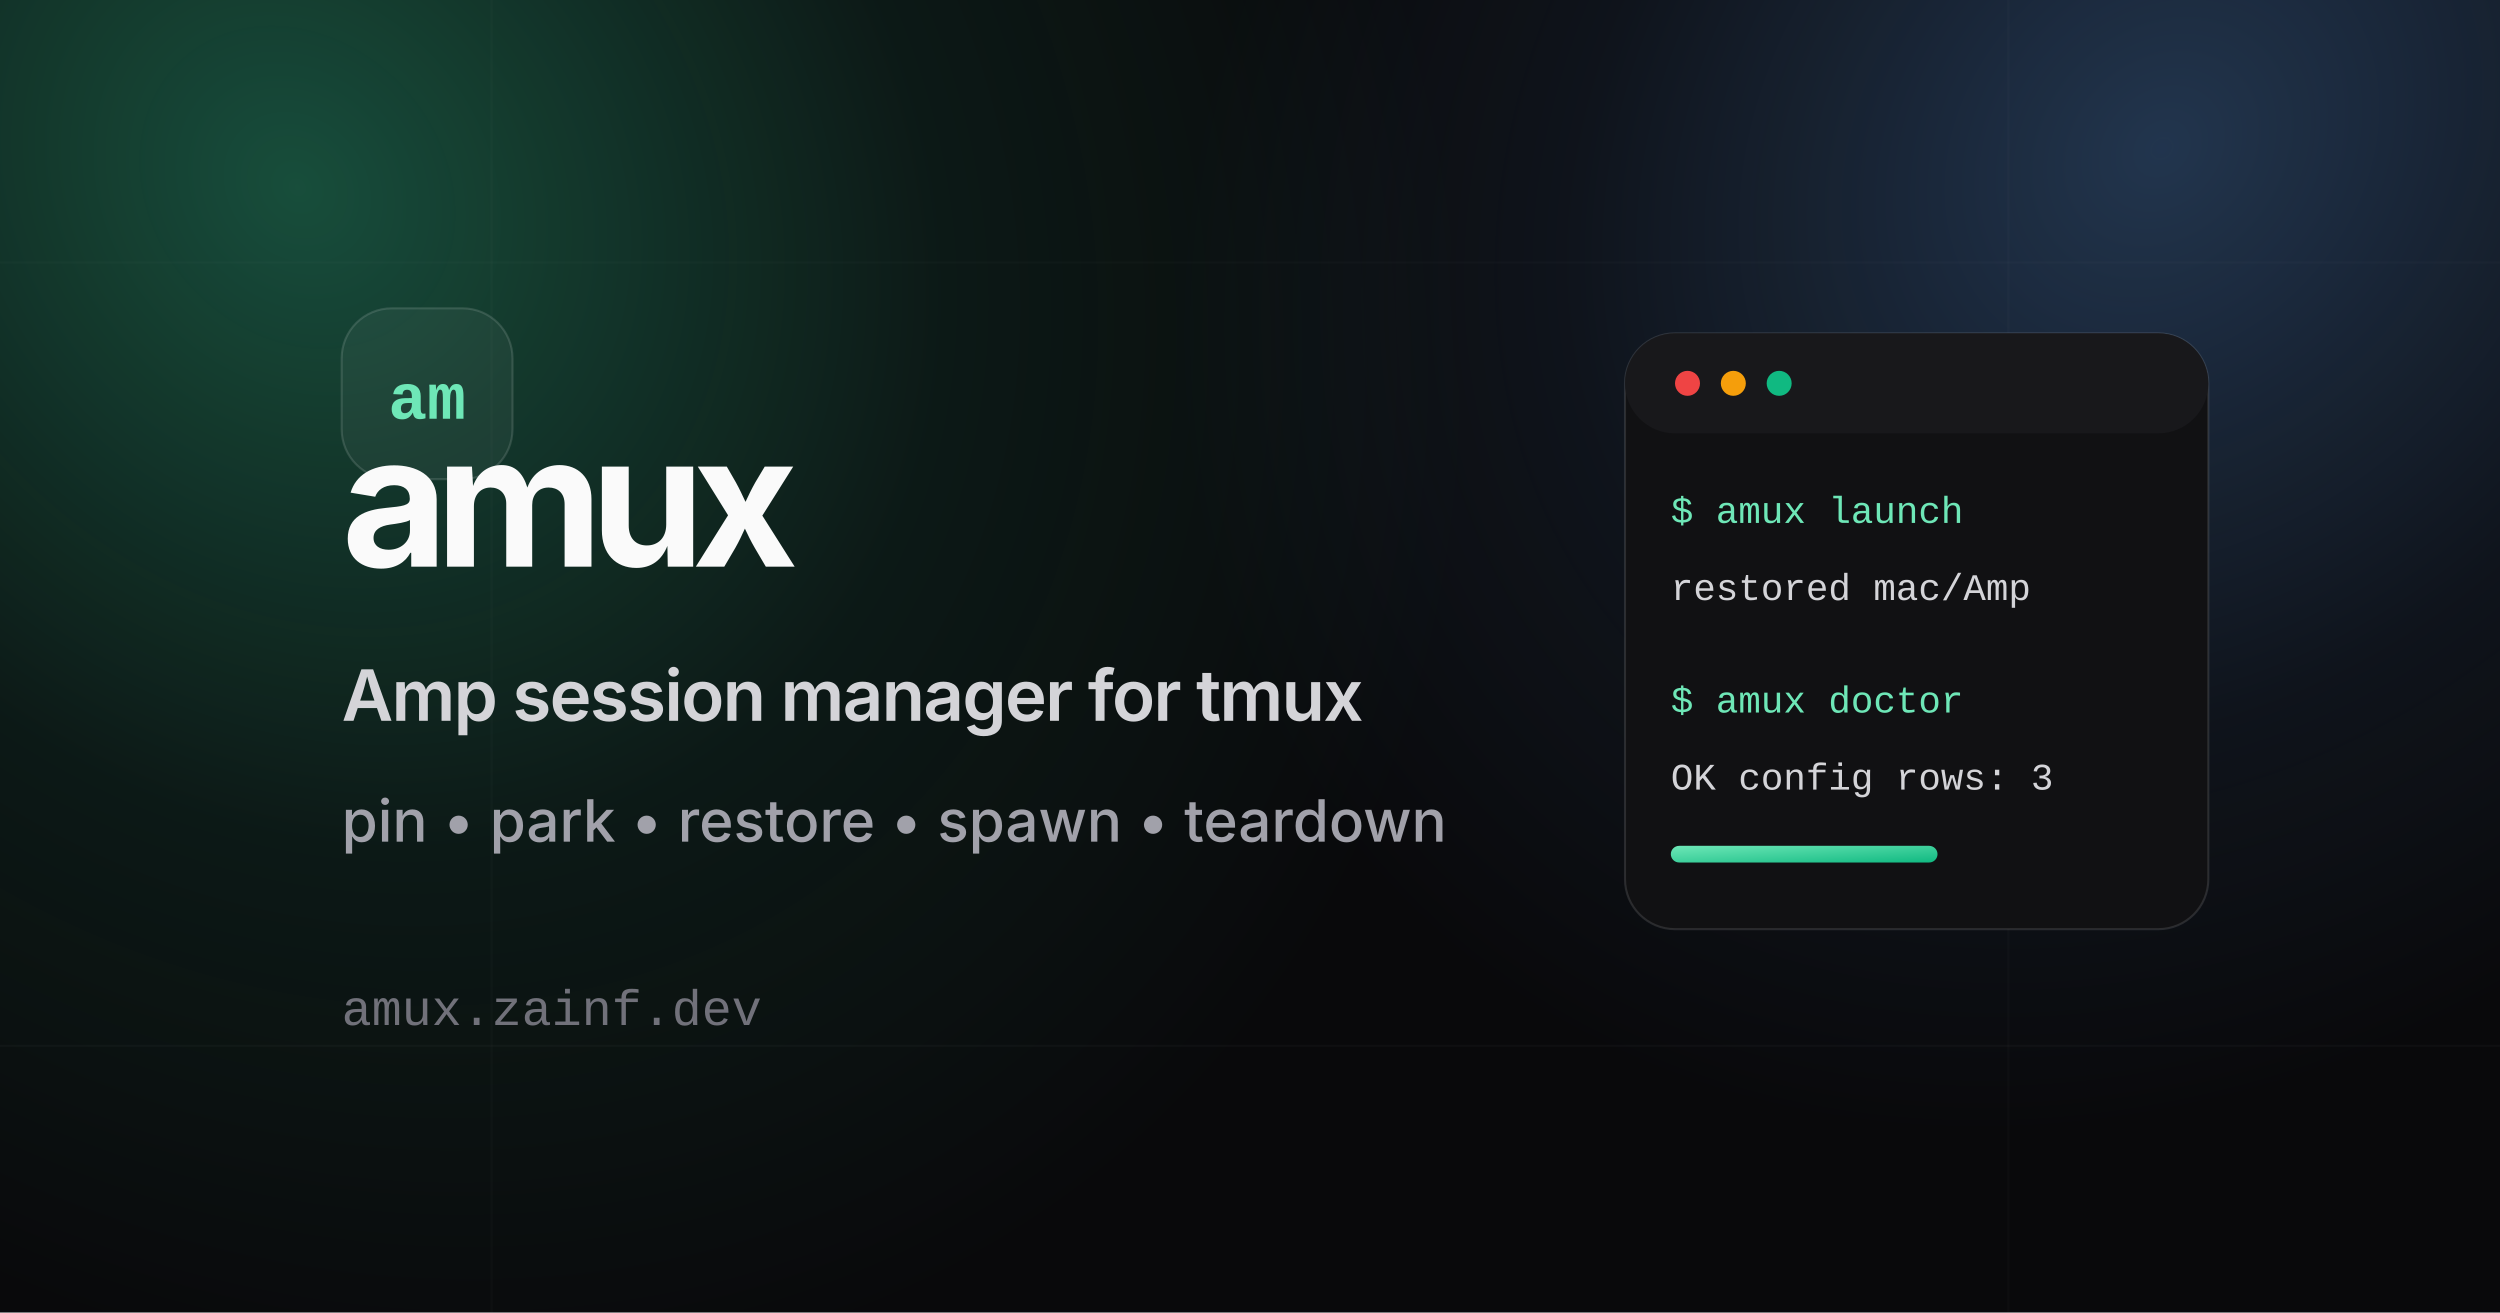
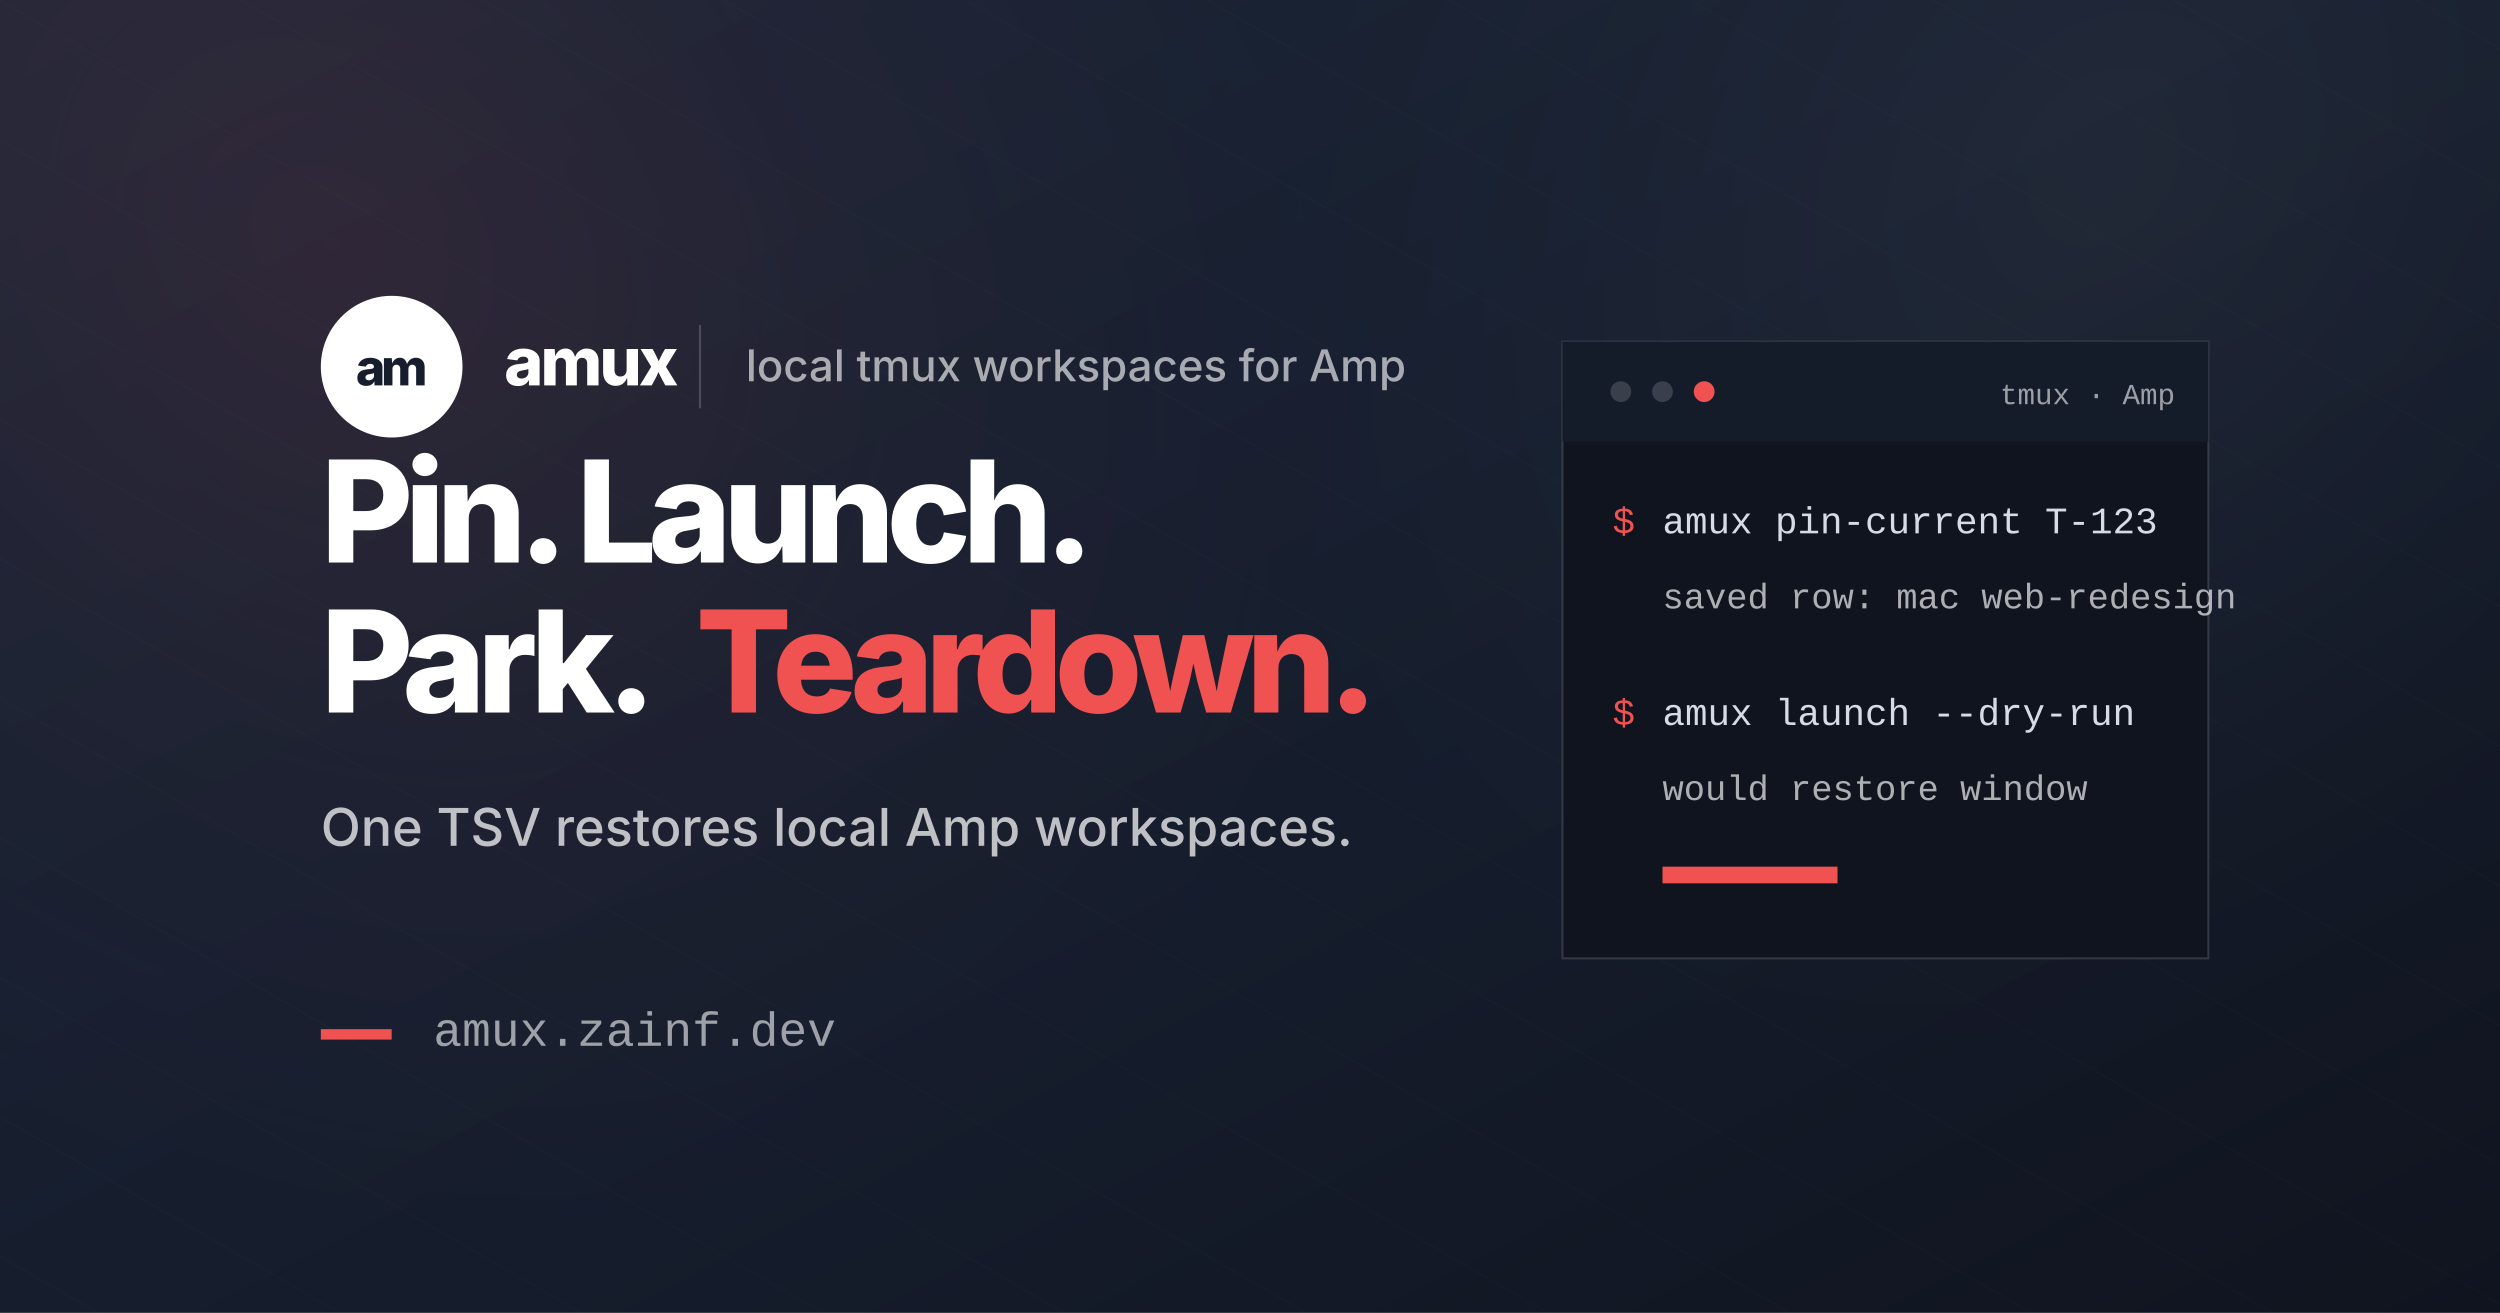
<svg xmlns="http://www.w3.org/2000/svg" width="1200" height="630" viewBox="0 0 1200 630" role="img" aria-labelledby="title desc">
  <defs>
-     <radialGradient id="glow-left" cx="0" cy="0" r="1" gradientUnits="userSpaceOnUse" gradientTransform="translate(140 90) rotate(48) scale(620 520)">
-       <stop offset="0" stop-color="#34d399" stop-opacity="0.34" />
-       <stop offset="0.55" stop-color="#34d399" stop-opacity="0.08" />
-       <stop offset="1" stop-color="#34d399" stop-opacity="0" />
+     <linearGradient id="wash" x1="0" y1="0" x2="1" y2="1">
+       <stop offset="0" stop-color="#1d2638" />
+       <stop offset="0.5" stop-color="#161e2e" />
+       <stop offset="1" stop-color="#10141f" />
+     </linearGradient>
+     <radialGradient id="red-glow" cx="0" cy="0" r="1" gradientUnits="userSpaceOnUse" gradientTransform="translate(158 116) rotate(40) scale(540 430)">
+       <stop offset="0" stop-color="#f05252" stop-opacity="0.36" />
+       <stop offset="0.55" stop-color="#f05252" stop-opacity="0.1" />
+       <stop offset="1" stop-color="#f05252" stop-opacity="0" />
    </radialGradient>
-     <radialGradient id="glow-right" cx="0" cy="0" r="1" gradientUnits="userSpaceOnUse" gradientTransform="translate(1040 70) rotate(135) scale(520 430)">
-       <stop offset="0" stop-color="#60a5fa" stop-opacity="0.28" />
-       <stop offset="0.6" stop-color="#60a5fa" stop-opacity="0.07" />
-       <stop offset="1" stop-color="#60a5fa" stop-opacity="0" />
+     <radialGradient id="white-glow" cx="0" cy="0" r="1" gradientUnits="userSpaceOnUse" gradientTransform="translate(1010 80) rotate(128) scale(460 360)">
+       <stop offset="0" stop-color="#ffffff" stop-opacity="0.16" />
+       <stop offset="0.65" stop-color="#ffffff" stop-opacity="0.04" />
+       <stop offset="1" stop-color="#ffffff" stop-opacity="0" />
    </radialGradient>
-     <linearGradient id="card" x1="148" y1="94" x2="1052" y2="536" gradientUnits="userSpaceOnUse">
-       <stop offset="0" stop-color="#18181b" />
-       <stop offset="1" stop-color="#0f1014" />
-     </linearGradient>
-     <linearGradient id="accent" x1="0" y1="0" x2="1" y2="1">
-       <stop offset="0" stop-color="#6ee7b7" />
-       <stop offset="1" stop-color="#10b981" />
-     </linearGradient>
-     <filter id="shadow" x="80" y="40" width="1040" height="560" color-interpolation-filters="sRGB">
-       <feDropShadow dx="0" dy="28" stdDeviation="38" flood-color="#000000" flood-opacity="0.44" />
+     <pattern id="mesh" width="58" height="58" patternUnits="userSpaceOnUse" patternTransform="rotate(30)">
+       <path d="M0 0H58" stroke="#ffffff" stroke-opacity="0.16" stroke-width="1" />
+     </pattern>
+     <filter id="shadow" x="70" y="44" width="1060" height="548" color-interpolation-filters="sRGB">
+       <feDropShadow dx="0" dy="28" stdDeviation="34" flood-color="#000000" flood-opacity="0.42" />
    </filter>
  </defs>
-   <rect width="1200" height="630" fill="#09090b" />
-   <rect width="1200" height="630" fill="url(#glow-left)" />
-   <rect width="1200" height="630" fill="url(#glow-right)" />
-   <g opacity="0.5">
-     <path d="M0 502H1200" stroke="#ffffff" stroke-opacity="0.045" />
-     <path d="M0 126H1200" stroke="#ffffff" stroke-opacity="0.035" />
-     <path d="M236 0V630" stroke="#ffffff" stroke-opacity="0.035" />
-     <path d="M964 0V630" stroke="#ffffff" stroke-opacity="0.035" />
+   <rect width="1200" height="630" fill="#161e2e" />
+   <rect width="1200" height="630" fill="url(#wash)" />
+   <rect width="1200" height="630" fill="url(#red-glow)" />
+   <rect width="1200" height="630" fill="url(#white-glow)" />
+   <rect width="1200" height="630" fill="url(#mesh)" opacity="0.34" />
+   <rect width="1200" height="630" fill="url(#wash)" opacity="0.72" />
+   <g filter="url(#shadow)">
+     <rect x="86" y="78" width="1028" height="474" fill="#141b29" stroke="#ffffff" stroke-opacity="0.12" />
+     <rect x="112" y="104" width="976" height="422" fill="#161e2e" stroke="#ffffff" stroke-opacity="0.08" />
  </g>
-   <g filter="url(#shadow)">
-     <rect x="108" y="82" width="984" height="466" rx="42" fill="url(#card)" stroke="#ffffff" stroke-opacity="0.12" />
-     <rect x="132" y="106" width="936" height="418" rx="28" fill="#09090b" fill-opacity="0.34" stroke="#ffffff" stroke-opacity="0.06" />
+   <g transform="translate(154 142)">
+     <circle cx="34" cy="34" r="34" fill="#ffffff" />
+     <text x="34" y="43" text-anchor="middle" font-family="Inter, ui-sans-serif, system-ui, -apple-system, BlinkMacSystemFont, Segoe UI, sans-serif" font-size="24" font-weight="800" letter-spacing="-2" fill="#161e2e">am</text>
+     <text x="88" y="43" font-family="Inter, ui-sans-serif, system-ui, -apple-system, BlinkMacSystemFont, Segoe UI, sans-serif" font-size="32" font-weight="800" letter-spacing="-1.4" fill="#ffffff">amux</text>
+     <path d="M182 14V54" stroke="#ffffff" stroke-opacity="0.18" />
+     <text x="204" y="41" font-family="Inter, ui-sans-serif, system-ui, -apple-system, BlinkMacSystemFont, Segoe UI, sans-serif" font-size="21" font-weight="500" fill="#ffffff" opacity="0.62">local tmux workspaces for Amp</text>
  </g>
-   <g transform="translate(164 148)">
-     <rect width="82" height="82" rx="24" fill="#ffffff" fill-opacity="0.05" stroke="#ffffff" stroke-opacity="0.13" />
-     <text x="41" y="53" text-anchor="middle" font-family="SFMono-Regular, Consolas, Liberation Mono, monospace" font-size="31" font-weight="700" fill="#6ee7b7">am</text>
+   <g transform="translate(154 270)">
+     <text font-family="Inter, ui-sans-serif, system-ui, -apple-system, BlinkMacSystemFont, Segoe UI, sans-serif" font-size="68" font-weight="800" letter-spacing="-4" fill="#ffffff">Pin. Launch.</text>
+     <text y="72" font-family="Inter, ui-sans-serif, system-ui, -apple-system, BlinkMacSystemFont, Segoe UI, sans-serif" font-size="68" font-weight="800" letter-spacing="-4" fill="#ffffff">Park. </text>
+     <text x="180" y="72" font-family="Inter, ui-sans-serif, system-ui, -apple-system, BlinkMacSystemFont, Segoe UI, sans-serif" font-size="68" font-weight="800" letter-spacing="-4" fill="#f05252">Teardown.</text>
+     <text y="136" font-family="Inter, ui-sans-serif, system-ui, -apple-system, BlinkMacSystemFont, Segoe UI, sans-serif" font-size="25" font-weight="500" fill="#ffffff" opacity="0.72">One TSV restores local Amp workspaces.</text>
  </g>
-   <g transform="translate(164 272)">
-     <text font-family="Inter, ui-sans-serif, system-ui, -apple-system, BlinkMacSystemFont, Segoe UI, sans-serif" font-size="88" font-weight="700" letter-spacing="-6" fill="#fafafa">amux</text>
-     <text y="74" font-family="Inter, ui-sans-serif, system-ui, -apple-system, BlinkMacSystemFont, Segoe UI, sans-serif" font-size="34" font-weight="600" letter-spacing="-0.8" fill="#d4d4d8">Amp session manager for tmux</text>
-     <text y="132" font-family="Inter, ui-sans-serif, system-ui, -apple-system, BlinkMacSystemFont, Segoe UI, sans-serif" font-size="28" font-weight="500" fill="#a1a1aa">pin • park • restore • spawn • teardown</text>
+   <g transform="translate(750 164)">
+     <rect width="310" height="296" fill="#10141f" stroke="#ffffff" stroke-opacity="0.14" />
+     <rect width="310" height="48" fill="#141b29" />
+     <circle cx="28" cy="24" r="5" fill="#ffffff" opacity="0.16" />
+     <circle cx="48" cy="24" r="5" fill="#ffffff" opacity="0.16" />
+     <circle cx="68" cy="24" r="5" fill="#f05252" />
+     <text x="210" y="30" font-family="SFMono-Regular, Consolas, Liberation Mono, Menlo, monospace" font-size="14" fill="#ffffff" opacity="0.58">tmux · Amp</text>
+     <text x="24" y="92" font-family="SFMono-Regular, Consolas, Liberation Mono, Menlo, monospace" font-size="18" fill="#f05252">$</text>
+     <text x="48" y="92" font-family="SFMono-Regular, Consolas, Liberation Mono, Menlo, monospace" font-size="18" fill="#d6dbe6">amux pin-current T-123</text>
+     <text x="48" y="128" font-family="SFMono-Regular, Consolas, Liberation Mono, Menlo, monospace" font-size="17" fill="#ffffff" opacity="0.66">saved row: mac web-redesign</text>
+     <text x="24" y="184" font-family="SFMono-Regular, Consolas, Liberation Mono, Menlo, monospace" font-size="18" fill="#f05252">$</text>
+     <text x="48" y="184" font-family="SFMono-Regular, Consolas, Liberation Mono, Menlo, monospace" font-size="18" fill="#d6dbe6">amux launch --dry-run</text>
+     <text x="48" y="220" font-family="SFMono-Regular, Consolas, Liberation Mono, Menlo, monospace" font-size="17" fill="#ffffff" opacity="0.66">would restore window</text>
+     <rect x="48" y="252" width="84" height="8" fill="#f05252" />
  </g>
-   <g transform="translate(780 160)">
-     <rect width="280" height="286" rx="24" fill="#111113" stroke="#ffffff" stroke-opacity="0.12" />
-     <rect x="0" y="0" width="280" height="48" rx="24" fill="#18181b" />
-     <circle cx="30" cy="24" r="6" fill="#ef4444" />
-     <circle cx="52" cy="24" r="6" fill="#f59e0b" />
-     <circle cx="74" cy="24" r="6" fill="#10b981" />
-     <text x="22" y="91" font-family="SFMono-Regular, Consolas, Liberation Mono, monospace" font-size="18" fill="#6ee7b7">$ amux launch</text>
-     <text x="22" y="128" font-family="SFMono-Regular, Consolas, Liberation Mono, monospace" font-size="18" fill="#d4d4d8">restored mac/Amp</text>
-     <text x="22" y="182" font-family="SFMono-Regular, Consolas, Liberation Mono, monospace" font-size="18" fill="#6ee7b7">$ amux doctor</text>
-     <text x="22" y="219" font-family="SFMono-Regular, Consolas, Liberation Mono, monospace" font-size="18" fill="#d4d4d8">OK config rows: 3</text>
-     <rect x="22" y="246" width="128" height="8" rx="4" fill="url(#accent)" />
+   <g transform="translate(154 494)">
+     <rect width="34" height="5" fill="#f05252" />
+     <text x="54" y="8" font-family="SFMono-Regular, Consolas, Liberation Mono, Menlo, monospace" font-size="23" fill="#ffffff" opacity="0.58">amux.zainf.dev</text>
  </g>
-   <text x="164" y="492" font-family="SFMono-Regular, Consolas, Liberation Mono, monospace" font-size="24" fill="#71717a">amux.zainf.dev</text>
</svg>
